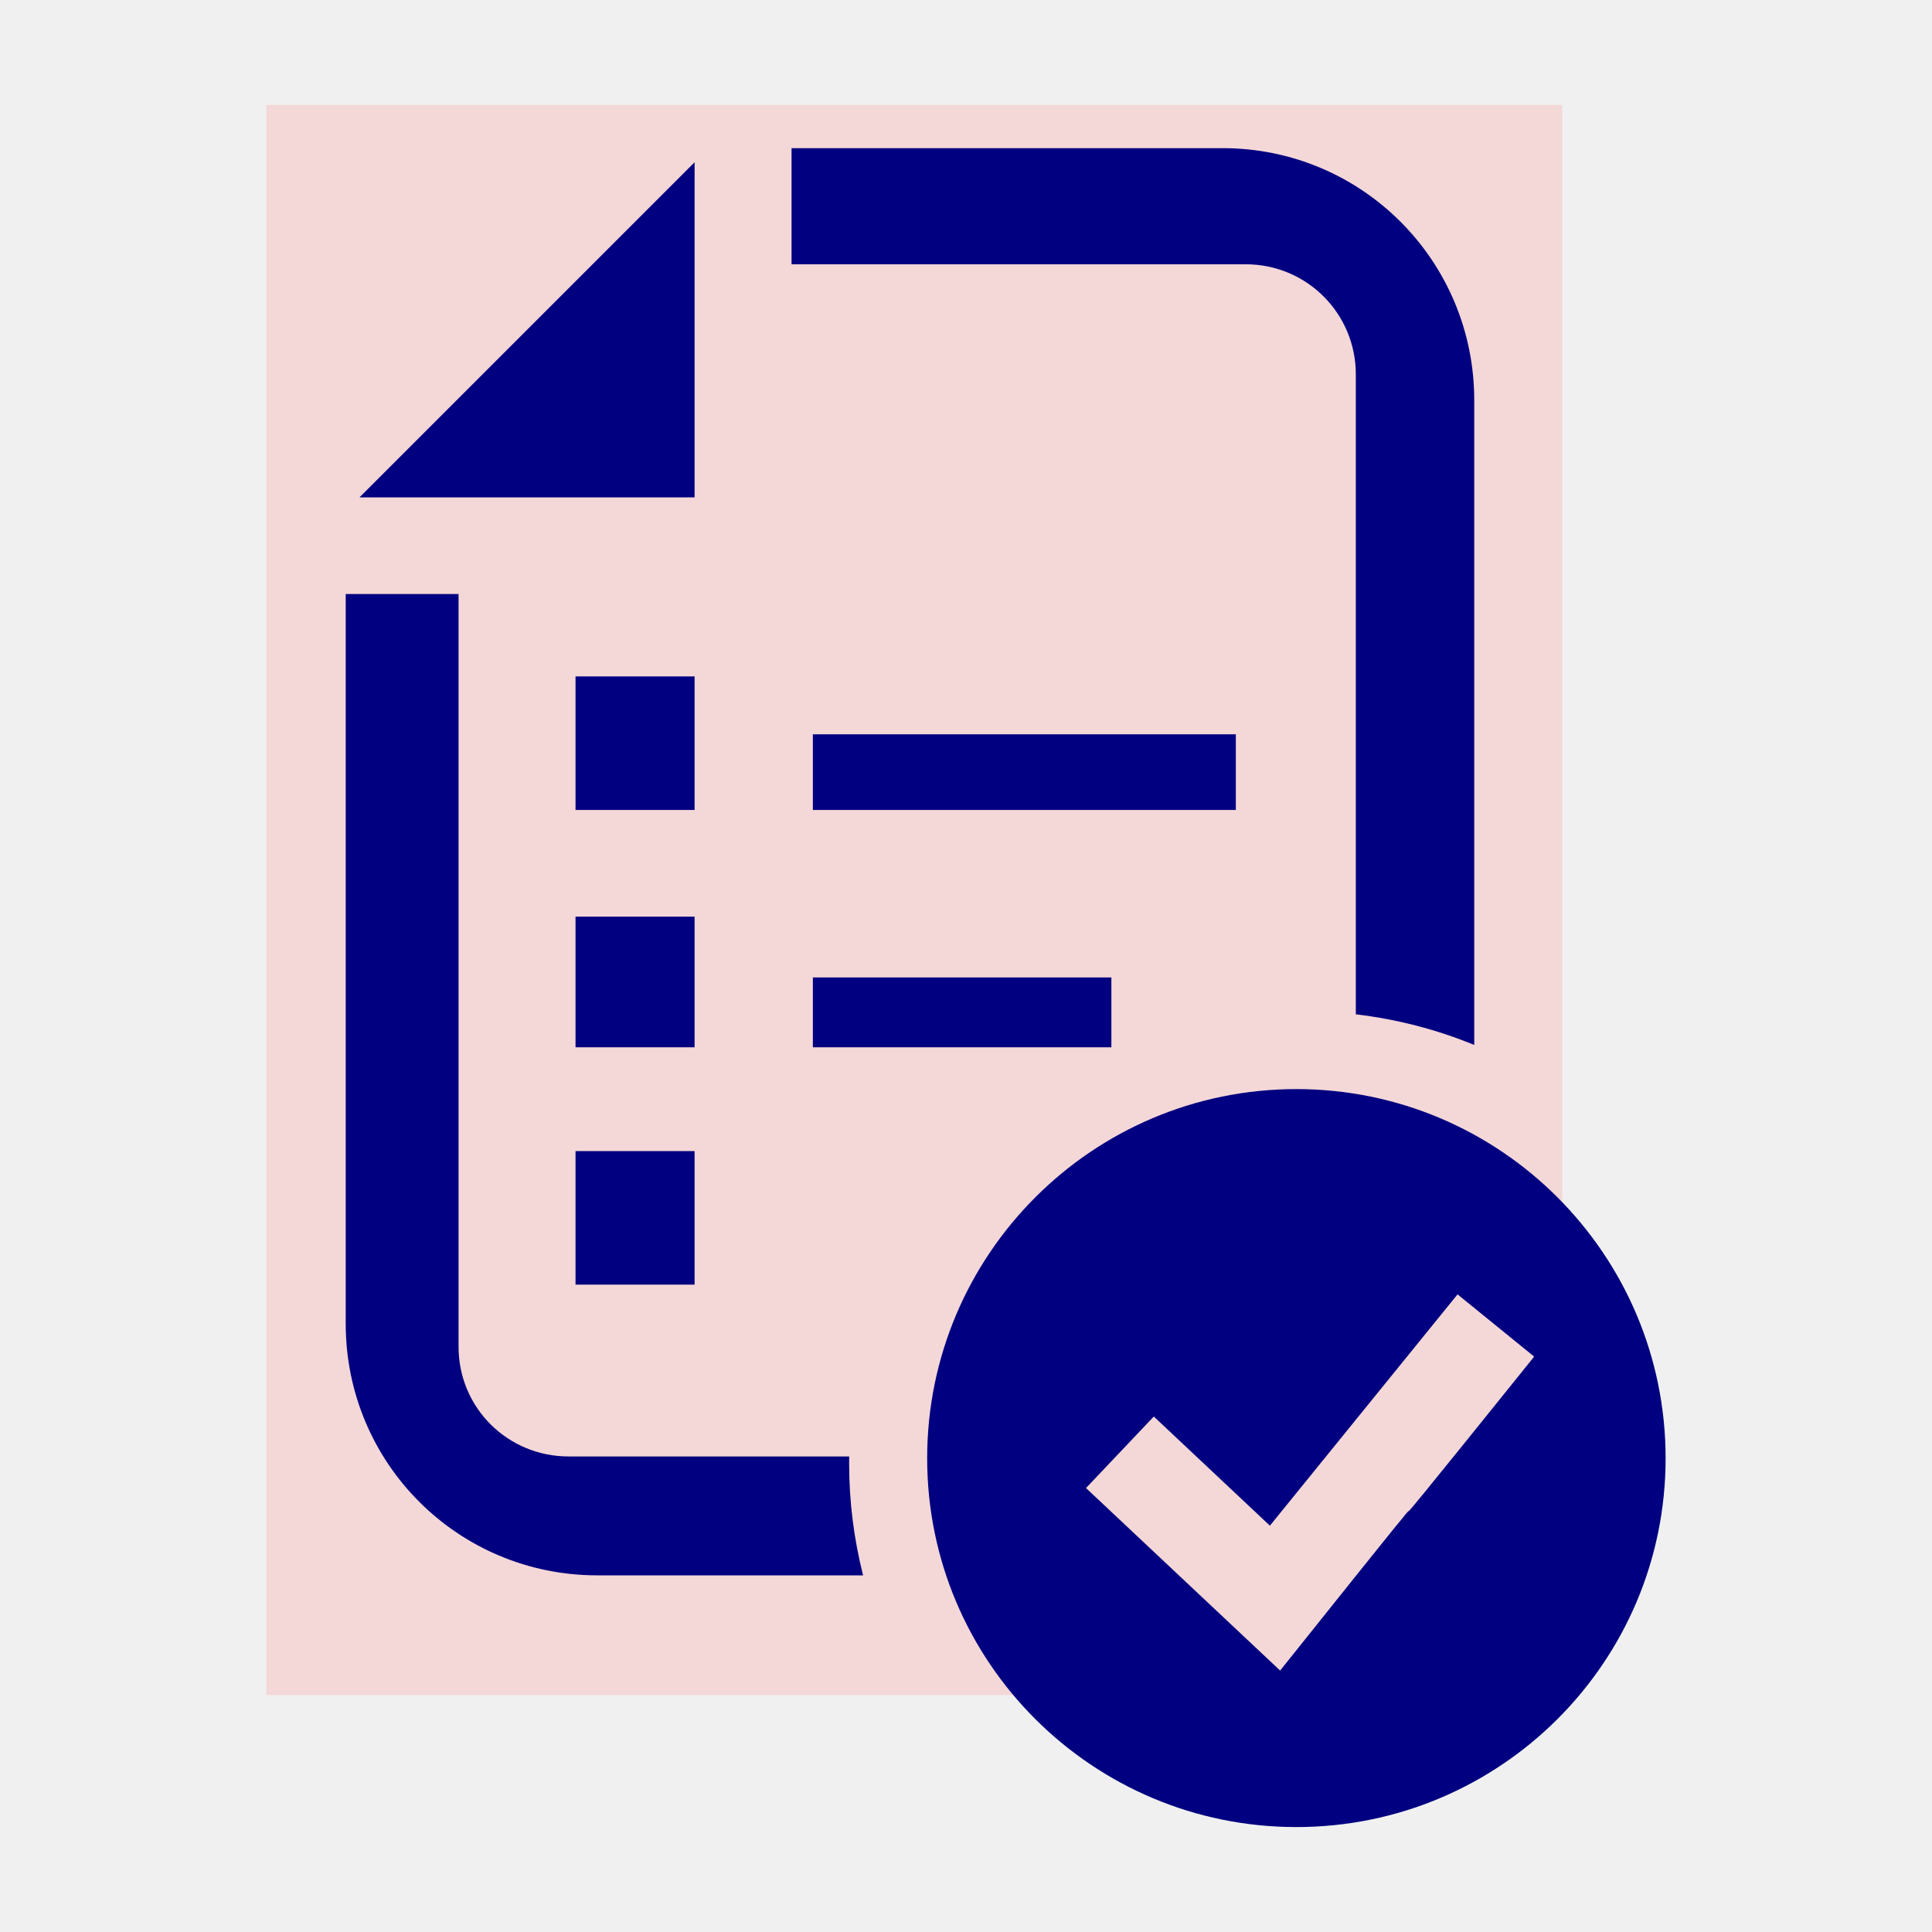
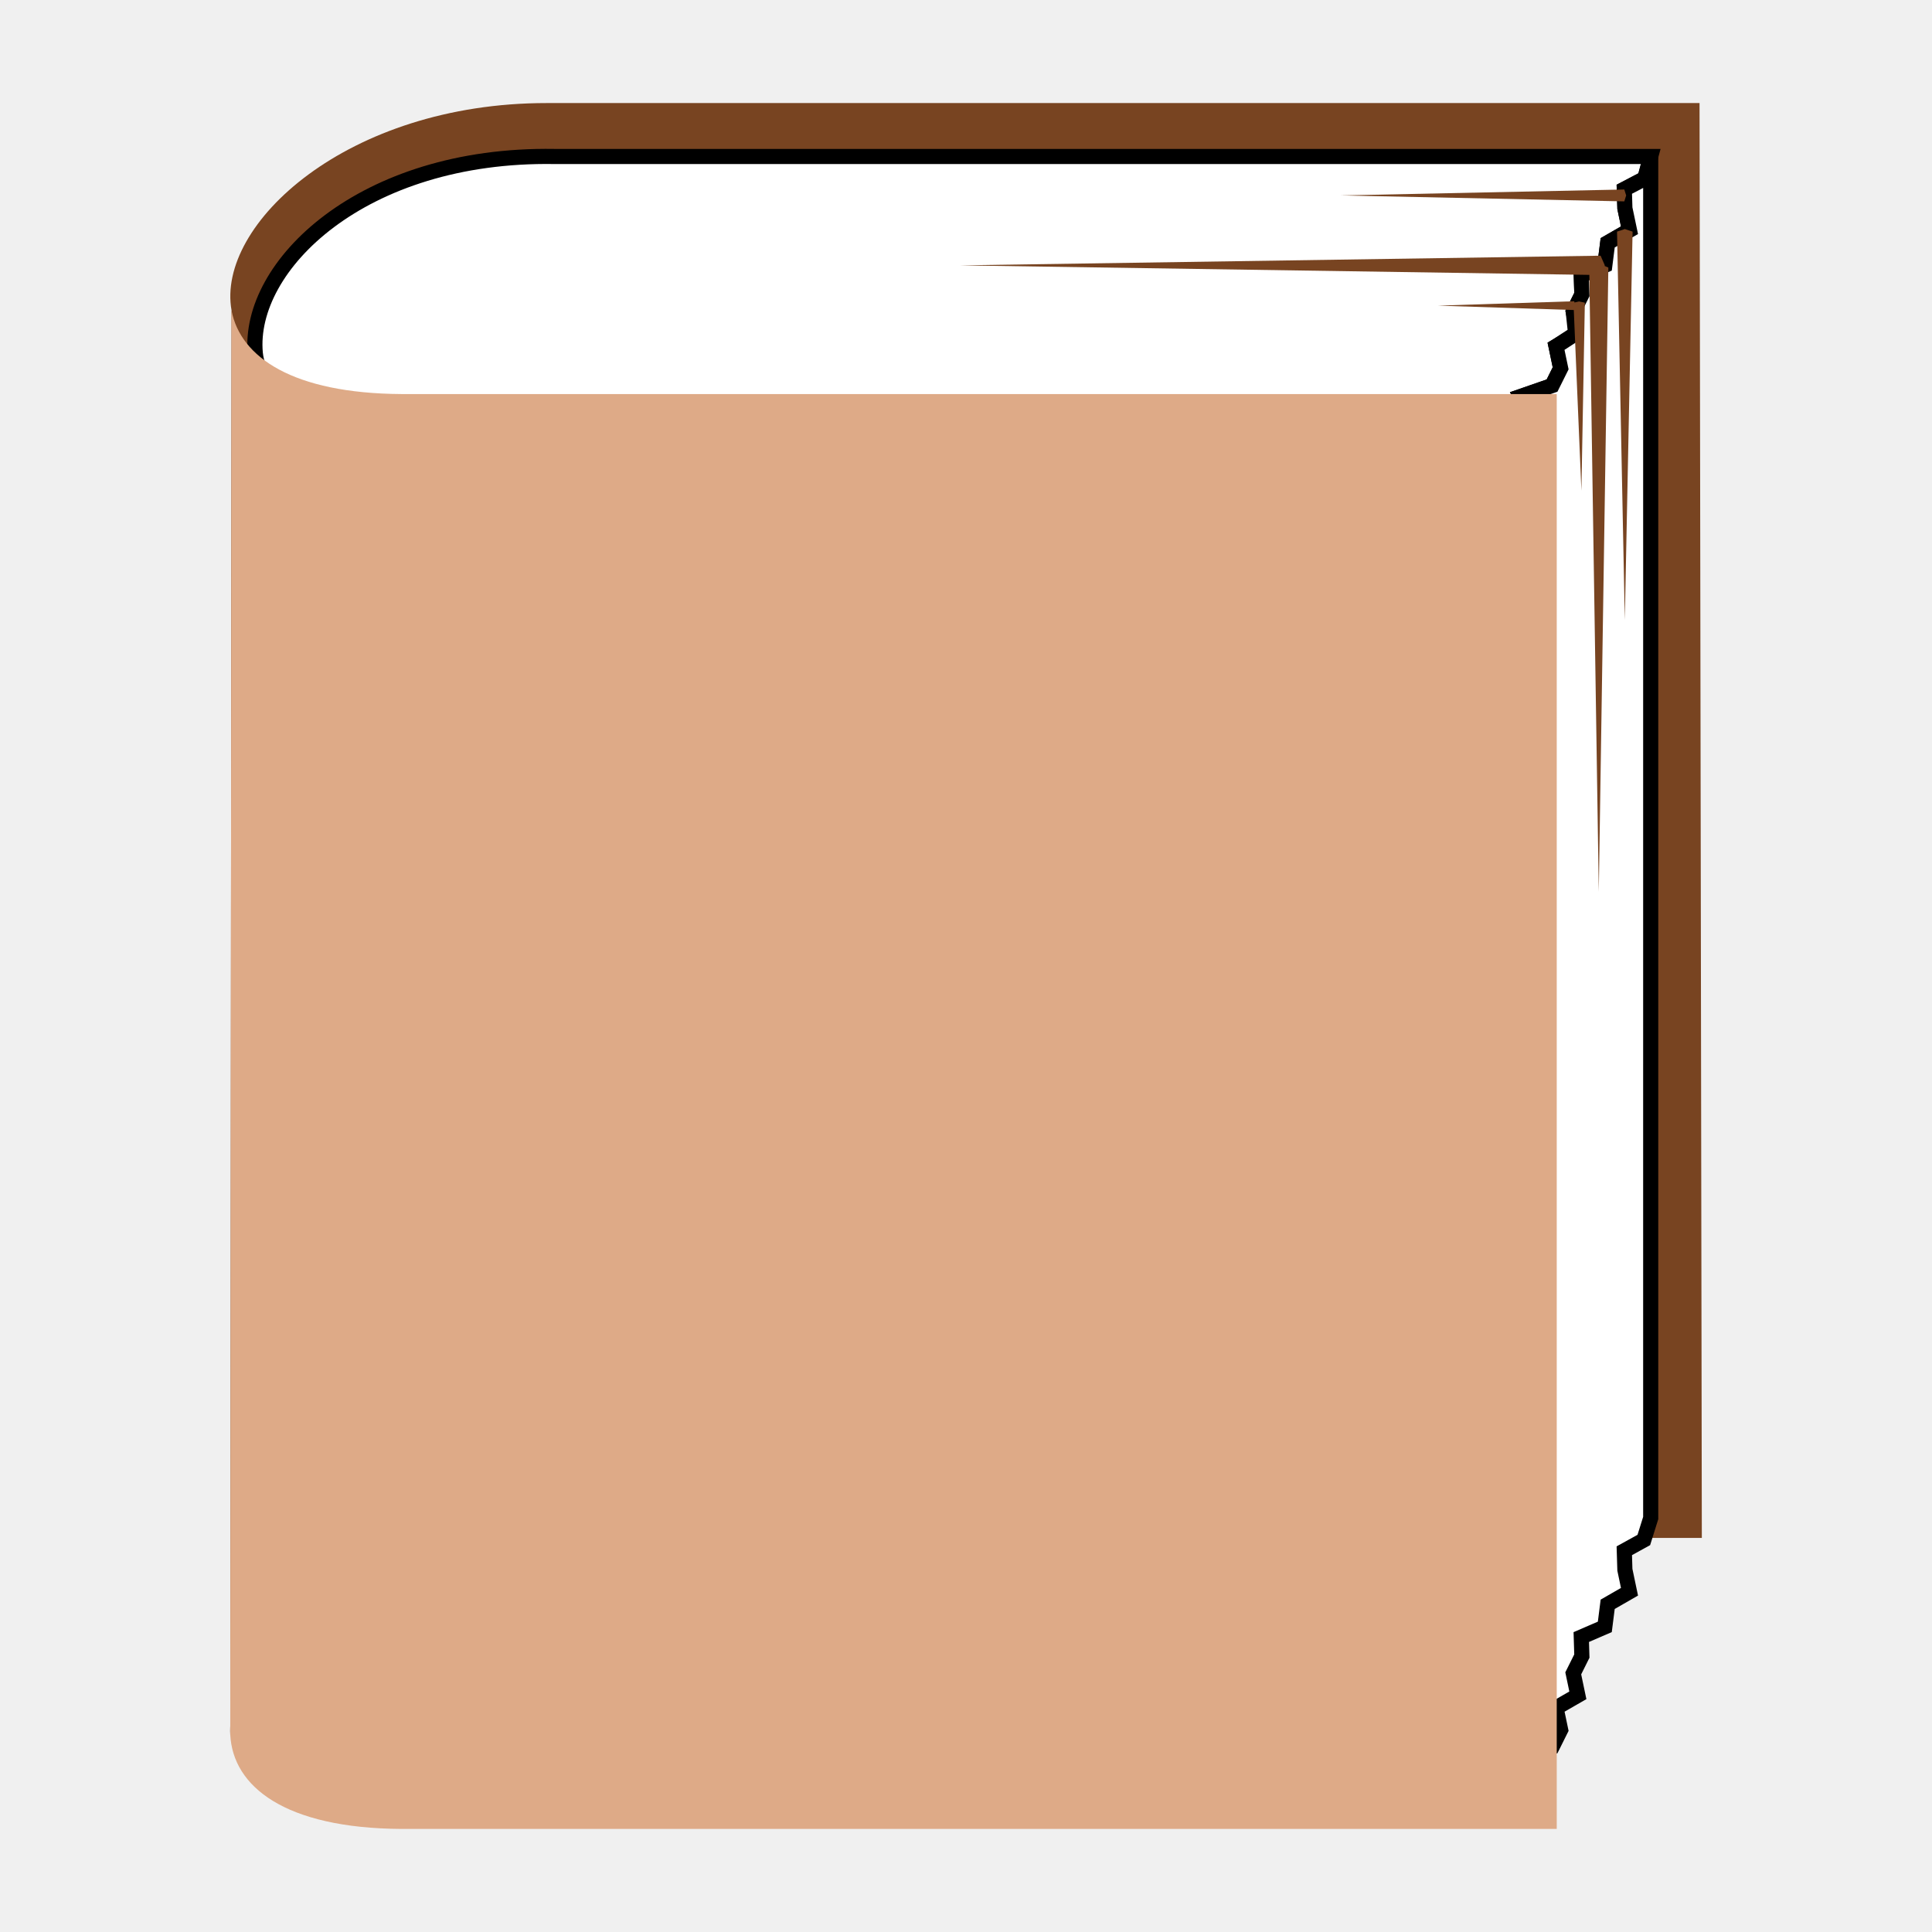
- <svg xmlns="http://www.w3.org/2000/svg" id="svg2" version="1.1" width="130" height="130">
-   <defs id="defs6" />
-   <rect style="opacity:0.998;fill:#f4d7d7;fill-opacity:1;stroke:none;stroke-width:7.559;stroke-linecap:round;stroke-linejoin:round;stroke-miterlimit:0" id="rect308" width="87.193" height="106.994" x="17.925" y="7.061" />
-   <path id="rect3945-3" d="M 53.262,9.97 V 17.783 h 30.562 c 4.1,0 7.406,3.306 7.406,7.406 v 43.062 c 2.79,0.33 5.462,1.031 7.969,2.062 v -43.375 c 0,-9.387 -7.551,-16.969 -16.938,-16.969 z m -30,30 v 49.094 c 0,9.387 7.551,16.938 16.938,16.938 h 17.875 c -0.606,-2.397 -0.938,-4.915 -0.938,-7.5 0,-0.168 -0.003,-0.332 0,-0.5 h -18.875 c -4.1,0 -7.406,-3.275 -7.406,-7.375 V 39.97 Z" style="fill:#000080;fill-opacity:1;stroke:#008080;stroke-width:0;stroke-linecap:round;stroke-linejoin:round;stroke-miterlimit:4;stroke-dasharray:none;stroke-opacity:1" />
-   <path id="path3966-6" d="m 87.231,73.283 c -13.714,0 -24.844,11.13 -24.844,24.844 0,13.714 11.13,24.812 24.844,24.812 13.714,0 24.844,-11.099 24.844,-24.812 0,-13.714 -11.13,-24.844 -24.844,-24.844 z m 10.844,13.812 5.156,4.188 c -16.895,21.011 0.032,-0.301 -17.094,21.125 l -13.062,-12.281 4.562,-4.812 7.812,7.344 z" style="fill:#000080;fill-opacity:1;stroke:#008080;stroke-width:0;stroke-linecap:round;stroke-linejoin:round;stroke-miterlimit:4;stroke-dasharray:none;stroke-opacity:1" />
-   <path id="path3988-9" d="M 25.398,32.967 46.237,12.128 v 20.839 z" style="fill:#000080;fill-opacity:1;stroke:#000080;stroke-opacity:1" />
-   <rect y="46.015" x="39.226" height="7.985" width="7.011" id="rect4010-9" style="fill:#000080;fill-opacity:1;stroke:#000080;stroke-opacity:1" />
-   <rect y="62.18" x="39.226" height="7.79" width="7.011" id="rect4012-7" style="fill:#000080;fill-opacity:1;stroke:#000080;stroke-opacity:1" />
-   <rect y="77.955" x="39.226" height="7.985" width="7.011" id="rect4014-1" style="fill:#000080;fill-opacity:1;stroke:#000080;stroke-opacity:1" />
-   <rect y="49.91" x="55.196" height="4.09" width="27.46" id="rect4018-2" style="fill:#000080;fill-opacity:1;stroke:#000080;stroke-opacity:1" />
-   <rect y="66.27" x="55.196" height="3.7" width="19.086" id="rect4020-6" style="fill:#000080;fill-opacity:1;stroke:#000080;stroke-opacity:1" />
+ <svg xmlns="http://www.w3.org/2000/svg" viewBox="0 0 200 200" id="svg2" version="1.1" width="200" height="200">
+   <defs id="defs4">
+     </defs>
+   <g id="layer1" transform="translate(-21.45274,-44.57834)">
+     <path id="use4150" d="m 45.292,224.189 c -0.475,-8.804 12.859,-20.403 32.743,-20.403 H 197.626 L 197.388,55.247 H 78.035 c -20.64,0 -34.207,12.559 -32.614,21.455" style="fill:#784421;fill-rule:evenodd;stroke:none;stroke-width:0.131;stroke-linecap:butt;stroke-linejoin:bevel;stroke-miterlimit:12;stroke-dasharray:none;stroke-opacity:1" />
+     <path id="path4246" d="m 64.579,89.367 c -10.224,0 -16.297,-3.883 -16.698,-8.227 C 47.048,72.128 58.902,60.463 78.834,60.777 H 192.333 l -0.616,2.275 -2.117,1.115 0.06,1.97 0.477,2.275 -2.258,1.299 -0.296,2.337 -2.437,1.053 0.06,1.97 -0.891,1.787 0.477,2.275 -2.258,1.299 0.477,2.275 -0.891,1.787 -3.21,1.115 1.428,2.459 -2.258,1.299 z" style="fill:#ffffff;fill-rule:evenodd;stroke:#000000;stroke-width:1.565;stroke-linecap:butt;stroke-linejoin:miter;stroke-opacity:1" />
+     <path id="use4268" d="m 192.333,201.721 -0.712,2.275 -2.021,1.115 0.06,1.97 0.477,2.275 -2.258,1.299 -0.296,2.337 -2.437,1.053 0.06,1.97 -0.891,1.787 0.477,2.275 -2.258,1.299 0.477,2.275 -0.891,1.787 -3.21,1.115 1.428,2.459 -2.258,1.299 V 89.368 l 2.258,-1.299 -1.428,-2.459 3.21,-1.115 0.891,-1.787 -0.477,-2.275 2.024,-1.319 -0.242,-2.255 0.891,-1.787 -0.06,-1.97 2.437,-1.053 0.296,-2.337 2.258,-1.299 -0.477,-2.275 -0.06,-1.97 2.139,-1.115 0.594,-2.275 z" style="fill:#ffffff;fill-rule:evenodd;stroke:#000000;stroke-width:1.565;stroke-linecap:butt;stroke-linejoin:miter;stroke-opacity:1" />
+     <path style="fill:#deaa87;fill-rule:evenodd;stroke:none;stroke-width:0.131;stroke-linecap:butt;stroke-linejoin:miter;stroke-opacity:1" d="M 63.016,233.909 H 182.606 V 85.371 H 63.016 C 51.77,85.302 46.341,81.557 45.422,76.724 L 45.29,224.158 c 0.269,5.354 5.634,9.681 17.726,9.751 z" id="path4207" />
+     <path style="fill:#784421;fill-rule:evenodd;stroke:none;stroke-width:1px;stroke-linecap:butt;stroke-linejoin:miter;stroke-opacity:1" d="m 189.793,64.81 -0.193,-0.615 -29.344,0.615 29.344,0.615 z" id="path4276" />
+     <path style="fill:#784421;fill-rule:evenodd;stroke:none;stroke-width:1px;stroke-linecap:butt;stroke-linejoin:miter;stroke-opacity:1" d="m 187.582,72.049 -0.437,-1.002 -66.319,1.002 66.319,1.002 z" id="use4280" />
+     <path style="fill:#784421;fill-rule:evenodd;stroke:none;stroke-width:1px;stroke-linecap:butt;stroke-linejoin:miter;stroke-opacity:1" d="m 184.508,76.218 -0.093,-0.455 -14.104,0.455 14.104,0.455 z" id="use4282" />
+     <path style="fill:#784421;fill-rule:evenodd;stroke:none;stroke-width:1px;stroke-linecap:butt;stroke-linejoin:miter;stroke-opacity:1" d="m 189.652,68.29 c 0,0 -0.805,0.265 -0.805,0.265 0.268,13.403 0.536,26.807 0.805,40.21 0,0 0.805,-40.21 0.805,-40.21 -0.268,-0.088 -0.536,-0.177 -0.805,-0.265 z" id="path4300" />
+     <path style="fill:#784421;fill-rule:evenodd;stroke:none;stroke-width:1px;stroke-linecap:butt;stroke-linejoin:miter;stroke-opacity:1" d="m 186.958,71.851 c -0.33,0.142 -0.66,0.284 -0.99,0.425 0.33,21.536 0.66,43.072 0.99,64.609 0,0 0.99,-64.609 0.99,-64.609 -0.33,-0.142 -0.66,-0.284 -0.99,-0.425 z" id="use4310" />
+     <path id="path3450" d="m 184.926,75.784 -0.587,0.131 0.82,19.459 0.357,-19.464 z" style="fill:#784421;fill-rule:evenodd;stroke:none;stroke-width:1px;stroke-linecap:butt;stroke-linejoin:miter;stroke-opacity:1" />
+   </g>
</svg>
